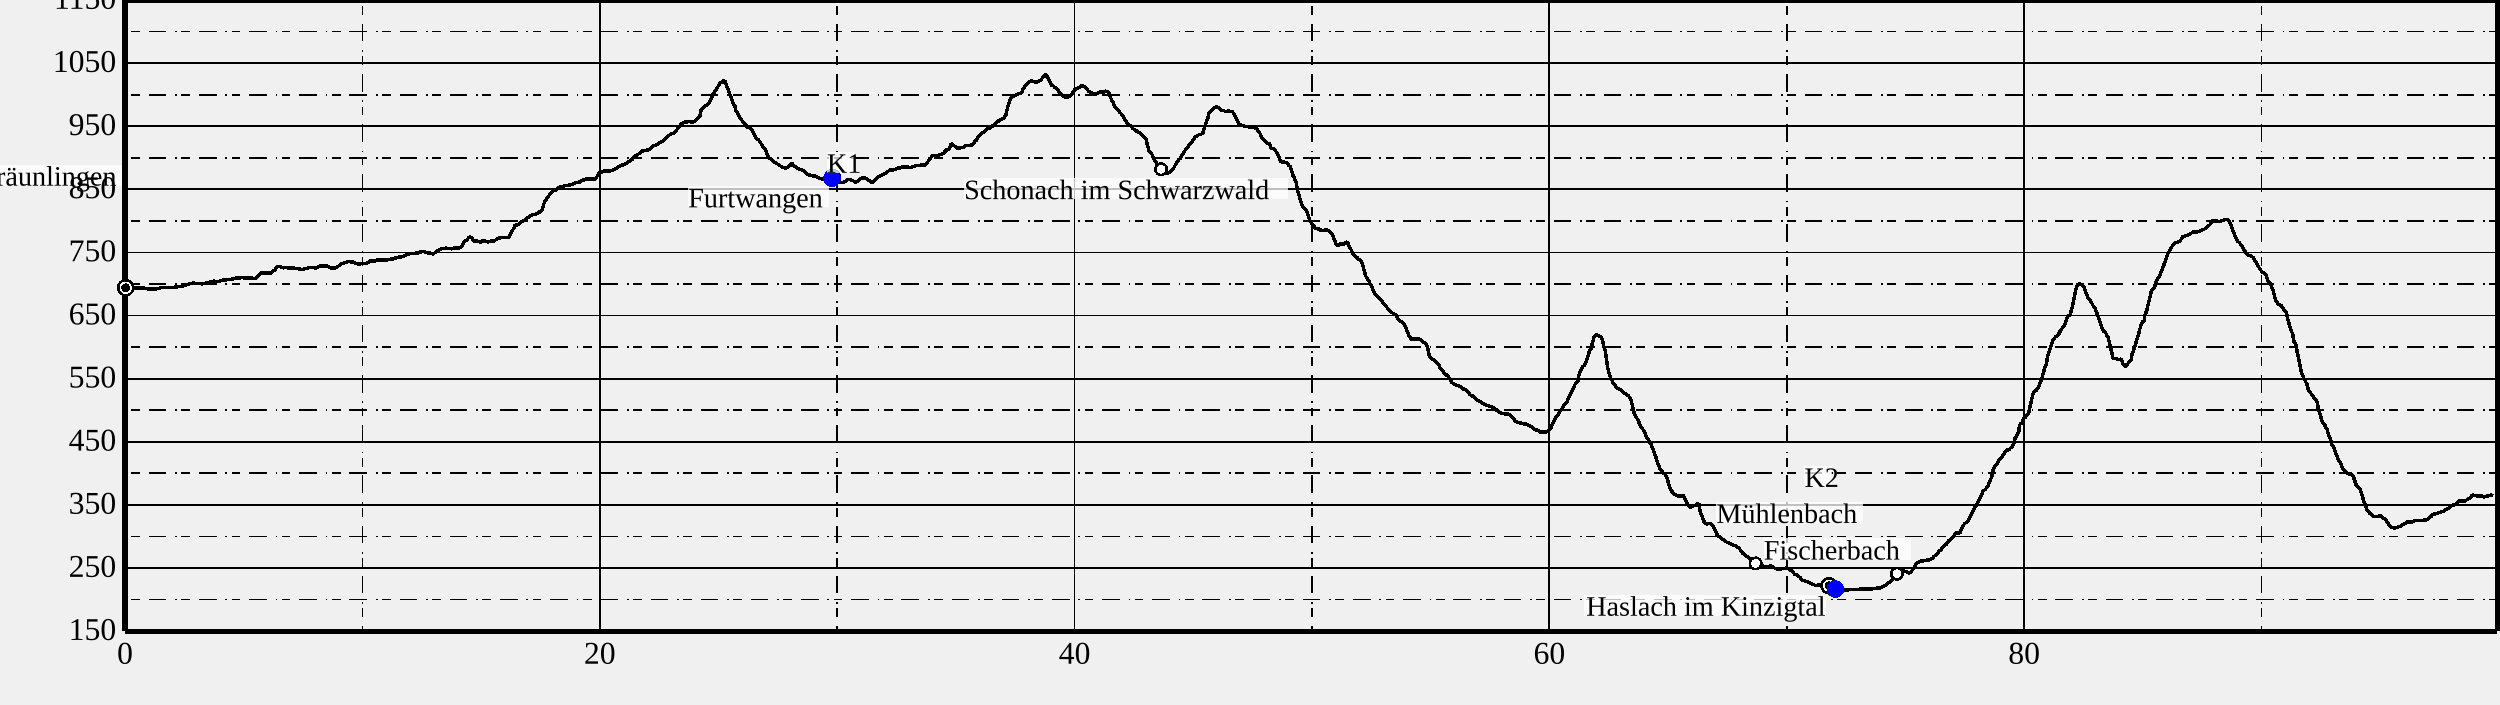
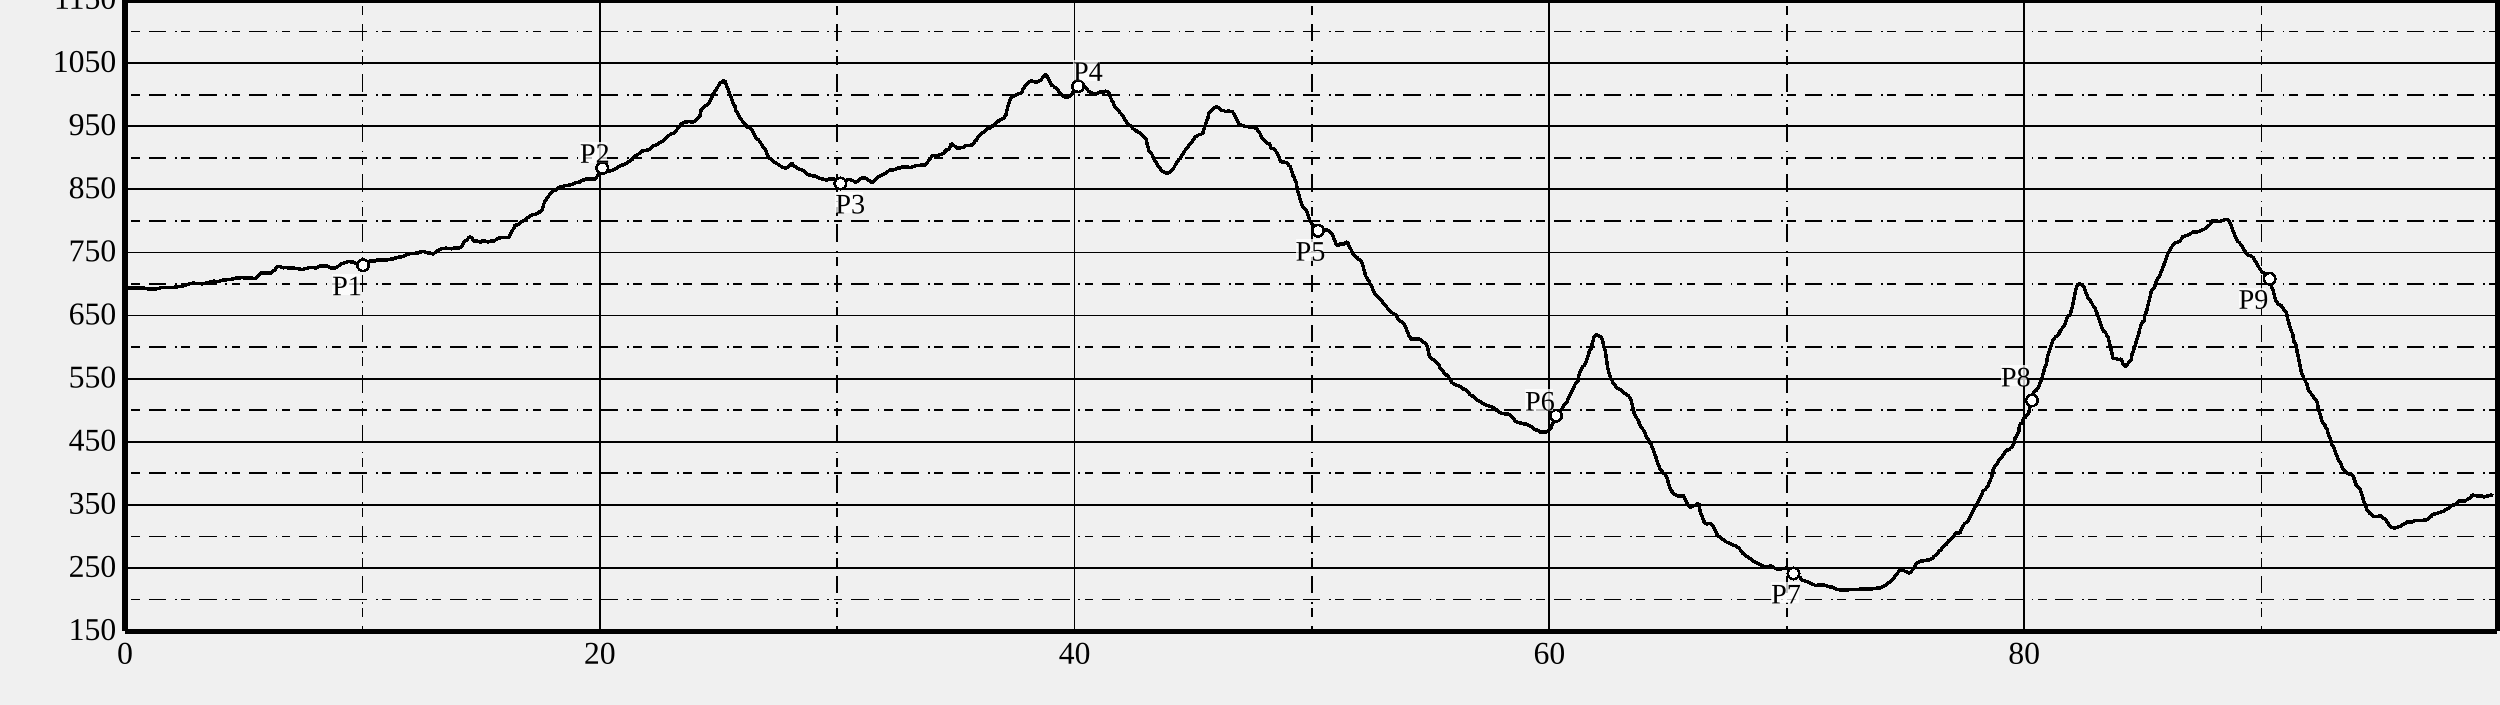
<svg xmlns="http://www.w3.org/2000/svg" height="400" width="1420">
  <g font-size="18" id="world" shape-rendering="crispEdges">
    <g id="BG" />
    <g id="SB" transform="translate(71 360)">
      <text text-anchor="middle" x="0" y="17">
0
</text>
      <text text-anchor="middle" x="269.681" y="17">
20
</text>
      <text text-anchor="middle" x="539.362" y="17">
40
</text>
      <text text-anchor="middle" x="809.043" y="17">
60
</text>
      <text text-anchor="middle" x="1078.724" y="17">
80
</text>
    </g>
    <g id="SD" transform="translate(71 0)">
      <path d="M0,0 L1347.5,0" stroke="black" stroke-width="3" />
      <path d="M0,0 L0,358.5" stroke="black" stroke-width="3" />
      <path d="M0,358.5 L1347.5,358.5" stroke="black" stroke-width="3" />
      <path d="M1347.5,0 L1347.5,358.5" stroke="black" stroke-width="3" />
      <path d="M0,358.5 L1347.5,358.5" stroke="black" stroke-width="1" />
      <path d="M0,0 L0,358.5" stroke="black" stroke-width="1" />
      <path d="M269.681,0 L269.681,358.5" stroke="black" stroke-width="1" />
      <path d="M539.362,0 L539.362,358.5" stroke="black" stroke-width="1" />
      <path d="M809.043,0 L809.043,358.5" stroke="black" stroke-width="1" />
      <path d="M1078.724,0 L1078.724,358.5" stroke="black" stroke-width="1" />
      <path d="M134.84,0 L134.84,358.5" stroke="black" stroke-dasharray="1.0,2.5,5.0,5.0,10.0,5.0" />
      <path d="M404.521,0 L404.521,358.5" stroke="black" stroke-dasharray="1.0,2.5,5.0,5.0,10.0,5.0" />
      <path d="M674.202,0 L674.202,358.5" stroke="black" stroke-dasharray="1.0,2.5,5.0,5.0,10.0,5.0" />
      <path d="M943.883,0 L943.883,358.5" stroke="black" stroke-dasharray="1.0,2.5,5.0,5.0,10.0,5.0" />
      <path d="M1213.564,0 L1213.564,358.5" stroke="black" stroke-dasharray="1.0,2.5,5.0,5.0,10.0,5.0" />
      <path d="M0,358.5 L1347.5,358.5" stroke="black" stroke-width="1" />
      <path d="M0,322.65 L1347.5,322.65" stroke="black" stroke-width="1" />
      <path d="M0,286.8 L1347.5,286.8" stroke="black" stroke-width="1" />
      <path d="M0,250.95 L1347.5,250.95" stroke="black" stroke-width="1" />
      <path d="M0,215.1 L1347.5,215.1" stroke="black" stroke-width="1" />
      <path d="M0,179.25 L1347.5,179.25" stroke="black" stroke-width="1" />
      <path d="M0,143.4 L1347.5,143.4" stroke="black" stroke-width="1" />
      <path d="M0,107.55 L1347.5,107.55" stroke="black" stroke-width="1" />
      <path d="M0,71.7 L1347.5,71.7" stroke="black" stroke-width="1" />
      <path d="M0,35.85 L1347.5,35.85" stroke="black" stroke-width="1" />
      <path d="M0,0 L1347.5,0" stroke="black" stroke-width="1" />
      <path d="M0,340.575 L1347.5,340.575" stroke="black" stroke-dasharray="1.0,2.5,5.0,5.0,10.0,5.0" />
      <path d="M0,304.725 L1347.5,304.725" stroke="black" stroke-dasharray="1.0,2.5,5.0,5.0,10.0,5.0" />
      <path d="M0,268.875 L1347.5,268.875" stroke="black" stroke-dasharray="1.0,2.5,5.0,5.0,10.0,5.0" />
      <path d="M0,233.025 L1347.5,233.025" stroke="black" stroke-dasharray="1.0,2.5,5.0,5.0,10.0,5.0" />
      <path d="M0,197.175 L1347.5,197.175" stroke="black" stroke-dasharray="1.0,2.5,5.0,5.0,10.0,5.0" />
      <path d="M0,161.325 L1347.5,161.325" stroke="black" stroke-dasharray="1.0,2.5,5.0,5.0,10.0,5.0" />
      <path d="M0,125.475 L1347.5,125.475" stroke="black" stroke-dasharray="1.0,2.5,5.0,5.0,10.0,5.0" />
      <path d="M0,89.625 L1347.5,89.625" stroke="black" stroke-dasharray="1.0,2.5,5.0,5.0,10.0,5.0" />
      <path d="M0,53.775 L1347.5,53.775" stroke="black" stroke-dasharray="1.0,2.5,5.0,5.0,10.0,5.0" />
      <path d="M0,17.925 L1347.5,17.925" stroke="black" stroke-dasharray="1.0,2.5,5.0,5.0,10.0,5.0" />
      <path d="M0.0,163.5 L0.2,163.5 L0.4,163.5 L0.8,163.5 L0.8,163.5 L1.5,163.5 L1.6,163.5 L1.7,163.5 L2.2,163.5 L2.7,163.5 L3.5,163.5 L4.0,163.5 L5.4,163.6 L5.6,163.6 L5.8,163.6 L6.0,163.6 L6.8,163.6 L7.3,163.6 L7.7,163.6 L8.0,163.6 L8.5,163.8 L9.1,163.8 L9.5,163.7 L9.9,163.7 L10.7,163.7 L11.1,163.7 L11.4,163.7 L11.8,163.8 L12.7,164.0 L13.1,164.1 L14.2,164.0 L15.3,164.2 L15.7,164.2 L16.2,164.2 L16.7,164.2 L17.3,164.1 L17.8,164.1 L18.3,163.9 L19.4,163.7 L20.6,163.4 L21.5,163.4 L22.0,163.3 L23.4,163.4 L23.8,163.4 L24.5,163.4 L24.9,163.3 L25.9,163.3 L26.6,163.3 L27.3,163.3 L33.5,162.3 L37.3,161.0 L39.0,160.7 L39.8,161.0 L41.5,161.0 L41.7,161.1 L41.9,161.1 L42.5,161.1 L44.0,161.2 L49.9,159.9 L50.1,159.7 L50.2,159.7 L51.3,159.8 L51.6,159.8 L53.1,160.0 L55.5,159.1 L56.2,159.0 L56.7,159.0 L57.1,159.0 L57.9,158.9 L58.3,158.7 L59.9,158.7 L60.8,158.5 L60.8,158.5 L61.1,158.4 L61.3,158.4 L61.6,158.3 L62.4,158.1 L62.6,158.0 L62.8,158.0 L63.0,158.0 L63.9,157.9 L64.2,157.9 L64.4,157.8 L64.6,157.8 L65.0,157.8 L65.3,157.8 L66.4,157.7 L67.5,157.8 L68.8,157.9 L69.1,157.8 L69.3,157.8 L69.7,157.9 L69.9,157.9 L70.3,157.9 L70.6,157.9 L72.1,158.0 L73.0,158.1 L73.2,158.1 L73.8,158.1 L74.4,157.8 L75.2,157.2 L76.2,156.0 L76.8,155.4 L77.1,155.1 L77.5,155.0 L78.1,154.9 L78.6,154.9 L78.8,155.0 L79.4,154.9 L80.0,155.0 L80.3,155.1 L80.6,155.2 L81.4,155.2 L81.6,155.2 L82.2,155.3 L82.3,155.2 L82.5,155.2 L82.7,155.3 L82.8,155.0 L83.0,155.0 L83.2,155.0 L83.7,154.5 L83.8,154.3 L84.3,153.9 L84.9,153.5 L85.5,152.8 L86.0,151.9 L86.4,151.7 L86.8,151.5 L87.3,151.3 L87.8,151.3 L89.9,152.1 L90.5,152.0 L91.1,152.0 L91.6,152.0 L93.1,152.2 L93.5,152.1 L94.2,152.1 L94.7,152.2 L95.2,152.2 L95.8,152.2 L100.7,153.1 L102.7,152.5 L104.5,152.1 L106.1,151.9 L107.1,152.0 L108.1,152.3 L109.0,151.9 L110.2,151.2 L111.2,151.1 L112.0,151.0 L112.6,151.0 L113.2,150.8 L113.8,150.8 L114.2,151.0 L114.8,151.2 L116.6,152.0 L117.7,152.5 L119.3,152.2 L121.4,151.0 L122.6,150.0 L124.2,149.5 L127.1,148.4 L128.2,148.7 L129.3,148.7 L130.4,149.4 L131.9,149.8 L133.1,150.1 L134.1,149.8 L135.3,149.7 L135.5,149.7 L136.7,149.7 L137.4,149.4 L139.6,148.1 L141.9,148.4 L143.1,147.5 L144.1,147.8 L144.8,147.8 L145.1,147.8 L145.7,147.6 L146.4,147.6 L147.2,147.5 L148.2,147.7 L148.8,147.7 L148.9,147.7 L149.5,147.4 L150.2,147.3 L151.8,147.1 L152.3,147.0 L152.9,146.7 L154.4,146.4 L154.8,146.2 L155.2,146.1 L155.7,145.9 L156.0,145.9 L156.4,145.9 L156.9,145.9 L161.1,144.3 L161.7,143.9 L162.1,143.9 L162.4,144.0 L162.8,144.0 L163.8,143.9 L164.4,143.9 L164.8,143.8 L165.2,143.7 L165.8,143.8 L166.1,143.8 L167.9,143.1 L169.6,142.9 L170.0,142.9 L170.5,143.3 L171.2,143.5 L173.0,143.7 L173.6,143.9 L175.0,144.3 L178.2,142.0 L179.1,141.6 L179.8,141.1 L180.7,141.1 L181.4,141.2 L182.1,141.0 L182.5,141.0 L185.7,141.3 L187.0,140.9 L187.7,140.9 L188.1,140.9 L188.7,140.9 L188.9,140.9 L189.0,140.9 L189.1,140.9 L189.4,141.0 L189.5,141.0 L190.0,140.7 L190.9,140.6 L191.9,138.9 L192.5,137.8 L192.9,136.9 L194.1,136.3 L194.5,136.1 L194.9,135.3 L195.3,134.8 L195.9,134.6 L196.9,134.8 L197.3,135.9 L197.9,136.7 L198.4,137.1 L199.6,136.7 L200.0,136.7 L200.3,137.0 L201.6,137.4 L201.9,137.4 L202.6,137.3 L203.2,136.7 L203.2,136.7 L203.6,136.8 L203.9,136.8 L206.2,137.4 L207.2,137.2 L207.6,137.0 L208.4,137.0 L208.8,137.0 L209.4,137.0 L210.1,136.5 L212.5,135.1 L215.2,134.9 L216.2,134.9 L216.6,134.9 L216.9,134.9 L217.2,134.9 L217.3,134.9 L217.9,134.9 L221.4,128.5 L221.6,127.6 L222.3,127.7 L223.1,127.7 L223.8,127.5 L224.5,126.6 L224.7,126.3 L226.1,125.4 L226.5,125.2 L226.8,125.2 L227.3,124.5 L228.5,123.7 L228.7,123.7 L229.8,122.8 L230.4,122.5 L230.7,122.5 L231.5,122.0 L231.7,122.0 L232.0,121.9 L232.8,121.7 L233.1,121.7 L233.7,121.5 L234.5,121.0 L235.1,120.9 L235.3,120.4 L237.0,119.4 L237.8,116.0 L238.6,114.3 L240.1,111.8 L240.4,111.7 L240.9,110.9 L242.2,109.1 L242.5,108.9 L242.7,108.9 L242.8,108.8 L243.1,108.5 L243.3,108.5 L243.7,108.2 L243.9,108.1 L244.1,108.1 L244.3,108.0 L244.6,108.0 L244.8,107.9 L244.9,107.8 L245.7,107.2 L246.0,106.9 L246.3,106.7 L246.6,106.5 L246.9,106.3 L247.3,106.2 L247.7,106.2 L248.0,106.1 L249.2,105.6 L250.1,105.4 L250.6,105.4 L252.9,105.1 L254.4,104.4 L255.1,104.4 L255.6,103.8 L256.2,103.8 L257.8,103.5 L258.8,103.2 L259.2,102.7 L259.9,102.3 L261.3,102.1 L261.8,101.8 L262.0,101.4 L263.1,101.6 L264.4,101.7 L265.0,101.5 L265.3,101.5 L265.9,101.6 L266.1,101.6 L266.7,101.6 L267.5,101.5 L269.2,98.0 L269.7,97.8 L271.1,97.6 L271.3,97.6 L271.4,97.6 L272.8,96.8 L273.3,96.9 L274.2,97.3 L274.3,97.3 L274.4,97.3 L274.8,97.2 L275.0,97.2 L275.6,97.1 L276.3,96.9 L277.2,96.6 L278.0,96.1 L278.6,95.7 L279.8,95.2 L280.3,94.6 L280.8,94.4 L281.6,94.2 L281.9,94.0 L282.6,93.7 L282.9,93.6 L283.3,93.4 L283.8,93.1 L284.5,93.0 L285.1,92.8 L285.5,92.5 L285.7,92.0 L286.5,91.8 L288.0,90.6 L288.4,90.2 L289.6,88.4 L289.9,88.4 L292.2,87.2 L293.3,85.9 L294.7,85.6 L295.1,85.4 L295.3,85.4 L295.7,85.4 L296.8,85.1 L297.1,85.1 L297.6,85.0 L299.0,84.1 L300.5,82.6 L301.4,82.4 L301.9,82.0 L302.8,81.8 L303.3,81.3 L303.6,81.0 L304.7,80.5 L305.6,80.0 L306.2,79.7 L306.9,78.6 L307.7,78.1 L309.1,76.7 L309.4,76.7 L309.7,76.4 L310.4,75.9 L311.1,75.9 L311.3,75.9 L311.8,75.9 L313.0,74.4 L314.6,71.8 L315.0,71.8 L315.7,71.2 L315.8,70.4 L316.0,70.4 L316.2,70.1 L316.7,69.9 L318.1,69.3 L318.4,69.4 L318.8,69.2 L318.9,69.2 L319.1,69.2 L319.2,69.2 L319.5,69.2 L319.7,69.1 L319.9,69.1 L320.7,68.9 L320.8,69.1 L321.0,69.1 L321.6,69.2 L321.9,69.2 L322.2,69.2 L322.4,69.2 L322.6,69.3 L322.7,69.3 L323.1,69.3 L323.7,68.7 L323.9,68.4 L324.1,68.4 L324.3,68.2 L326.5,66.2 L327.2,62.4 L328.2,61.7 L329.2,60.7 L329.7,60.1 L330.2,59.6 L330.6,59.6 L331.2,59.2 L331.9,58.2 L332.4,57.3 L334.0,53.5 L334.7,52.5 L335.5,51.2 L336.4,49.8 L338.2,46.8 L338.9,46.8 L339.5,46.1 L340.2,46.1 L340.8,46.1 L343.8,54.2 L345.5,58.8 L345.9,59.7 L346.3,59.7 L347.0,63.0 L348.0,64.3 L348.4,65.1 L349.0,66.8 L349.4,66.8 L349.8,67.6 L350.5,68.5 L352.8,70.9 L353.2,72.1 L354.8,72.7 L355.7,73.6 L355.9,73.6 L357.7,77.0 L359.0,79.3 L359.8,79.3 L361.3,81.6 L362.8,84.0 L363.5,84.5 L364.9,88.0 L365.3,88.6 L365.6,89.6 L366.8,90.4 L367.2,90.4 L367.3,90.4 L367.6,91.2 L368.2,91.9 L370.1,92.8 L373.4,95.0 L374.4,95.3 L374.6,95.3 L374.8,95.3 L375.1,95.3 L375.4,95.3 L375.9,95.3 L376.3,95.0 L378.9,92.8 L379.4,93.4 L380.1,94.2 L381.8,95.5 L382.0,95.6 L382.3,95.9 L382.7,96.0 L382.9,96.2 L383.0,96.2 L383.5,96.3 L383.7,96.3 L383.8,96.3 L384.0,96.3 L384.2,96.3 L384.3,96.3 L384.4,96.5 L384.6,96.6 L384.8,96.6 L385.0,96.6 L386.0,97.3 L387.0,98.5 L387.0,98.5 L388.1,99.3 L388.5,99.4 L388.6,99.4 L388.8,99.5 L389.1,99.5 L389.5,99.5 L389.6,99.5 L389.7,99.5 L389.9,99.7 L390.1,99.7 L390.3,99.7 L390.5,99.8 L390.8,99.9 L391.0,100.0 L391.1,100.0 L391.9,100.0 L392.7,100.3 L393.1,100.6 L393.5,100.8 L393.6,100.9 L394.3,101.3 L394.8,101.5 L395.2,101.5 L395.3,101.5 L395.4,101.6 L395.6,101.6 L395.8,101.7 L396.2,101.8 L396.4,101.8 L396.6,101.8 L396.7,101.8 L396.8,101.8 L397.4,101.9 L398.3,102.2 L398.5,102.2 L399.0,102.1 L399.7,101.8 L400.3,101.7 L400.9,101.7 L401.2,101.5 L401.4,101.5 L401.6,101.5 L401.9,101.5 L402.6,101.7 L403.3,102.0 L405.0,103.3 L405.3,103.4 L405.5,103.5 L405.9,103.5 L405.9,103.5 L406.4,103.7 L406.6,103.6 L407.0,103.6 L407.2,103.6 L407.2,103.6 L407.4,103.6 L407.7,103.5 L407.8,103.5 L407.9,103.5 L408.7,103.2 L409.2,102.8 L409.8,102.7 L410.3,102.3 L410.7,101.9 L411.0,101.9 L411.6,102.0 L411.6,102.0 L412.6,102.3 L413.4,102.6 L414.2,103.0 L414.4,103.6 L414.5,103.6 L414.6,103.6 L415.5,103.4 L415.9,103.1 L417.4,101.8 L418.0,101.5 L418.6,101.1 L419.4,100.8 L420.2,101.1 L420.5,101.1 L421.1,101.3 L421.1,101.3 L422.1,102.4 L422.9,102.6 L423.7,103.0 L423.9,103.6 L424.0,103.6 L424.1,103.6 L425.0,103.4 L425.4,103.1 L426.9,101.0 L427.5,100.9 L428.1,100.4 L428.7,99.9 L429.0,99.8 L429.2,99.7 L429.3,99.7 L429.9,99.4 L430.4,99.2 L430.6,99.0 L431.3,98.8 L431.5,98.6 L431.8,98.5 L433.2,97.4 L433.6,97.2 L434.6,96.5 L435.5,96.5 L435.8,96.6 L438.1,96.0 L438.2,96.0 L439.1,95.4 L439.9,95.4 L440.6,95.3 L441.6,94.7 L442.7,94.7 L443.8,94.8 L444.6,95.0 L444.7,95.0 L445.1,95.0 L445.5,95.1 L446.6,95.0 L449.0,94.2 L450.0,94.0 L450.6,94.0 L451.5,94.1 L452.1,93.8 L452.7,93.8 L453.5,93.8 L453.8,93.8 L453.9,93.8 L454.3,93.7 L454.6,93.7 L458.4,88.7 L459.2,88.2 L460.2,88.2 L460.9,88.2 L461.4,88.6 L465.7,86.6 L465.9,85.4 L468.2,84.8 L469.3,81.6 L473.1,84.3 L473.8,84.1 L473.9,84.1 L474.1,84.1 L475.0,83.8 L476.2,83.7 L477.3,82.9 L478.2,82.6 L479.3,82.6 L479.6,82.6 L480.2,82.5 L480.8,82.5 L481.2,82.1 L481.4,82.1 L481.8,81.7 L482.7,80.4 L483.5,79.7 L484.2,78.6 L484.7,77.3 L484.8,77.3 L485.5,76.9 L486.4,76.0 L487.0,75.5 L487.4,75.3 L488.7,74.0 L489.1,74.0 L489.3,73.5 L489.8,73.0 L490.2,72.9 L491.1,72.8 L491.4,72.6 L491.9,72.2 L492.2,71.7 L492.9,71.6 L493.1,71.4 L493.3,71.2 L493.9,70.6 L494.7,70.0 L495.8,68.9 L496.1,68.7 L496.5,68.7 L496.8,68.6 L497.3,68.1 L497.5,67.8 L497.6,67.8 L497.7,67.8 L498.2,67.5 L498.3,67.5 L498.5,67.5 L498.8,67.4 L499.5,66.5 L499.9,65.9 L500.2,65.8 L500.6,63.9 L501.6,60.0 L502.5,57.3 L503.3,55.5 L503.7,54.7 L504.4,54.5 L504.7,54.5 L505.0,54.5 L505.5,54.2 L505.7,54.2 L506.5,53.9 L506.9,53.5 L507.1,53.5 L507.3,53.3 L507.5,53.3 L508.5,52.9 L508.7,52.9 L509.0,52.9 L509.5,52.1 L509.8,51.2 L512.0,47.8 L513.5,46.3 L513.9,46.3 L514.8,45.9 L515.7,46.1 L517.7,46.8 L518.1,46.3 L518.4,46.3 L518.6,46.4 L518.9,46.4 L519.5,45.9 L520.4,45.3 L521.7,43.2 L522.9,42.5 L523.3,42.3 L525.1,46.2 L526.3,48.5 L526.8,48.7 L527.1,48.7 L527.4,48.8 L528.1,49.7 L528.6,49.7 L529.2,50.4 L529.8,51.1 L530.6,52.3 L531.4,53.2 L531.8,53.4 L532.5,54.0 L532.6,54.3 L532.8,54.4 L533.3,54.7 L533.5,54.9 L533.6,54.9 L534.1,55.1 L534.3,55.0 L534.5,55.2 L535.0,55.0 L535.5,55.1 L535.6,55.1 L535.8,54.9 L536.3,54.5 L536.5,54.5 L536.9,54.5 L537.5,53.9 L538.3,52.6 L538.8,51.9 L538.9,51.9 L539.7,50.5 L540.1,50.5 L540.7,50.2 L541.0,50.2 L541.4,50.0 L541.8,49.5 L542.3,49.5 L543.2,48.8 L543.4,48.8 L544.4,48.8 L545.6,49.9 L546.7,51.1 L547.6,52.1 L548.2,52.1 L548.6,52.8 L549.1,52.8 L549.7,53.3 L549.9,53.3 L550.9,53.6 L553.6,52.3 L556.0,52.3 L556.2,52.2 L556.5,51.8 L556.6,51.8 L557.0,51.8 L558.3,52.2 L558.9,52.8 L559.1,53.0 L559.4,54.5 L560.6,57.2 L561.3,58.1 L561.9,60.0 L562.1,60.3 L562.3,61.1 L562.7,61.3 L563.0,61.5 L563.1,61.5 L563.2,61.5 L563.6,61.9 L564.3,62.8 L564.5,62.8 L564.7,63.0 L564.9,63.3 L565.1,64.0 L565.5,64.2 L566.4,65.3 L567.0,65.8 L567.7,67.6 L569.1,69.6 L569.5,70.4 L569.7,70.8 L570.7,71.2 L571.1,71.4 L571.5,71.7 L571.8,72.2 L572.5,73.0 L572.9,73.3 L573.5,73.6 L573.9,74.1 L574.3,74.3 L574.6,74.5 L575.0,74.5 L575.3,74.9 L576.1,75.3 L576.3,75.5 L576.5,75.5 L580.1,79.4 L580.6,81.9 L581.6,85.5 L583.1,87.4 L583.7,88.4 L583.9,89.7 L584.1,89.7 L584.2,89.7 L585.2,91.7 L585.6,92.1 L586.4,93.5 L586.5,93.5 L587.0,94.7 L587.5,94.7 L587.6,95.2 L588.2,96.0 L588.5,96.4 L588.6,96.6 L590.2,97.9 L590.8,98.1 L591.3,98.4 L591.6,98.6 L591.8,98.6 L592.0,98.2 L592.6,98.2 L592.9,98.0 L593.1,97.9 L593.8,97.5 L593.9,97.2 L594.5,96.8 L594.6,96.5 L595.3,95.9 L595.9,95.0 L596.5,93.8 L597.3,92.4 L597.8,91.7 L598.5,91.0 L598.7,90.3 L599.0,90.3 L599.5,89.9 L599.8,89.3 L600.5,88.0 L600.8,87.5 L601.3,86.8 L602.3,85.1 L602.6,84.6 L602.9,84.6 L603.9,83.2 L604.4,82.3 L604.8,81.9 L606.4,80.1 L606.9,79.3 L607.3,78.6 L607.8,77.8 L608.4,77.7 L608.6,77.5 L609.1,77.1 L609.4,77.0 L609.8,76.6 L610.0,76.6 L610.2,76.4 L610.5,76.4 L610.7,76.4 L611.3,76.2 L611.7,76.0 L611.9,75.9 L612.2,75.7 L612.4,74.9 L612.6,73.9 L615.1,66.9 L615.3,65.7 L615.6,63.7 L616.0,63.7 L617.0,62.8 L617.2,62.8 L618.3,61.5 L619.2,60.9 L619.5,60.9 L620.3,60.6 L621.4,61.4 L621.5,61.4 L622.5,62.2 L623.1,62.8 L624.0,62.8 L624.8,63.2 L625.7,63.3 L626.2,63.2 L626.9,63.0 L628.6,63.4 L629.0,63.5 L630.0,64.6 L630.8,66.6 L632.5,69.8 L632.8,70.3 L633.1,70.4 L633.3,70.4 L633.6,71.0 L633.6,71.0 L633.9,71.1 L634.1,71.1 L634.5,71.2 L634.8,71.2 L635.1,71.2 L635.4,71.4 L635.7,71.6 L636.0,71.7 L636.4,71.8 L636.9,71.9 L637.2,71.8 L637.4,71.9 L637.5,71.9 L637.9,72.0 L638.3,72.1 L638.8,72.2 L639.1,72.1 L640.0,72.1 L640.3,72.2 L640.9,72.4 L641.3,72.6 L641.8,72.7 L642.1,72.8 L642.7,73.2 L643.3,73.8 L643.7,74.4 L644.9,76.1 L645.5,77.6 L646.0,78.8 L647.4,79.9 L648.1,80.9 L648.5,81.2 L649.9,81.5 L650.2,81.6 L650.3,82.1 L650.6,83.0 L650.8,83.4 L650.9,83.9 L651.1,84.2 L651.3,84.3 L652.1,84.3 L652.9,84.7 L653.1,85.0 L653.2,85.0 L653.4,85.3 L653.5,85.6 L653.7,85.9 L655.1,88.5 L655.7,89.9 L656.5,91.9 L657.4,91.9 L657.7,91.7 L657.9,92.2 L658.1,92.0 L658.3,92.0 L658.5,92.3 L658.7,92.3 L659.0,92.3 L659.6,92.5 L659.9,92.5 L660.3,93.0 L660.7,93.5 L661.2,94.3 L661.7,94.0 L662.8,97.3 L663.1,98.1 L663.5,100.1 L663.8,100.1 L664.5,102.1 L664.8,102.1 L665.2,103.6 L665.9,107.8 L667.9,114.5 L668.4,116.4 L668.5,116.4 L669.2,117.8 L670.3,118.6 L671.0,119.2 L672.5,124.1 L674.1,127.2 L675.1,127.9 L675.9,129.5 L677.6,130.1 L678.0,130.1 L678.4,130.2 L678.9,130.7 L680.7,130.9 L682.1,130.6 L683.1,130.6 L683.7,131.3 L684.0,131.3 L685.8,133.4 L686.8,135.9 L688.0,139.0 L688.3,139.2 L688.7,139.7 L689.5,139.3 L689.8,138.8 L689.9,138.8 L690.4,138.5 L690.9,138.5 L691.8,138.8 L692.1,138.9 L692.4,138.7 L692.6,138.1 L693.6,137.7 L693.7,137.6 L693.9,137.6 L694.3,137.6 L694.7,138.3 L694.9,139.0 L695.3,139.8 L695.8,141.1 L696.4,141.7 L697.2,143.4 L697.5,144.1 L697.7,144.4 L698.1,145.2 L698.5,145.2 L699.0,145.8 L699.4,146.2 L699.9,146.2 L700.1,146.5 L700.5,147.3 L701.2,147.7 L701.5,147.7 L701.8,147.7 L702.8,149.7 L704.8,157.1 L705.0,157.1 L706.1,159.0 L706.4,159.0 L706.8,160.0 L707.0,160.7 L707.3,161.3 L708.3,162.9 L709.2,165.6 L709.7,166.3 L710.0,167.2 L710.7,167.9 L711.1,168.2 L711.4,168.3 L711.6,168.3 L712.6,169.5 L712.9,169.7 L713.5,170.4 L714.0,171.1 L714.4,171.9 L714.7,172.5 L715.0,172.5 L715.7,173.2 L716.4,174.1 L717.4,175.5 L718.9,176.9 L719.9,177.8 L720.4,178.0 L720.7,178.4 L721.7,178.6 L722.1,179.1 L722.8,180.5 L723.2,181.3 L724.4,182.3 L725.0,182.7 L725.4,182.9 L725.9,183.3 L726.8,184.5 L727.3,185.5 L728.0,187.3 L729.4,191.0 L730.0,191.5 L730.4,192.4 L730.5,192.4 L730.8,192.8 L731.1,192.5 L731.4,192.3 L731.5,192.3 L731.7,192.2 L732.6,192.6 L733.3,193.0 L733.7,192.9 L734.0,192.8 L734.3,192.4 L735.1,192.5 L735.3,192.8 L735.5,192.8 L736.7,193.7 L736.9,194.0 L737.1,194.2 L737.3,194.5 L737.5,194.5 L737.9,194.5 L738.6,194.7 L739.0,195.3 L739.4,196.0 L740.0,197.8 L740.9,202.3 L741.3,203.1 L741.5,203.1 L741.8,203.5 L742.0,203.5 L742.2,203.9 L742.7,203.9 L742.8,204.2 L742.9,204.2 L742.9,204.2 L743.0,204.3 L743.0,204.3 L743.1,204.3 L743.1,204.3 L743.2,204.3 L743.5,204.4 L743.7,204.8 L744.0,204.8 L745.7,206.7 L746.1,207.3 L746.3,207.3 L746.8,208.9 L748.4,210.3 L749.1,211.9 L749.4,211.9 L749.7,212.5 L750.4,213.0 L750.9,213.0 L751.8,214.2 L752.7,215.6 L753.9,217.6 L754.3,217.6 L754.7,217.9 L755.1,218.1 L755.8,218.5 L755.9,218.5 L756.3,218.7 L756.6,218.8 L757.0,218.9 L757.5,219.2 L757.5,219.2 L758.3,219.6 L758.9,220.0 L759.2,220.2 L760.3,221.1 L760.8,221.1 L761.3,221.0 L763.5,223.3 L764.1,224.4 L764.3,224.4 L764.6,224.7 L764.9,224.9 L765.4,224.9 L765.7,224.9 L766.1,224.9 L766.3,225.6 L766.5,225.6 L766.7,225.6 L767.1,226.5 L767.5,226.8 L769.0,227.8 L769.8,228.1 L770.2,228.3 L770.6,228.6 L771.4,229.2 L772.0,229.4 L773.1,230.1 L773.4,230.3 L773.7,230.3 L774.0,230.3 L774.5,230.6 L774.9,230.8 L775.3,230.7 L776.7,231.3 L777.2,231.5 L777.6,231.5 L778.2,232.2 L778.7,232.5 L779.3,233.2 L779.7,233.5 L780.3,234.1 L780.7,234.2 L781.2,234.4 L781.4,234.7 L781.7,234.7 L781.8,234.7 L781.9,234.7 L782.2,234.8 L782.5,234.9 L783.1,234.9 L783.8,235.1 L783.9,235.1 L784.0,235.1 L784.0,235.1 L784.1,235.1 L784.2,235.1 L784.4,235.1 L784.7,235.2 L785.0,235.2 L785.7,235.3 L786.0,235.3 L786.3,235.4 L786.5,235.4 L787.2,236.2 L788.9,237.7 L789.5,238.9 L790.0,239.5 L791.0,239.8 L791.7,240.1 L791.8,240.1 L792.3,240.2 L793.2,240.4 L793.5,240.6 L793.7,240.6 L794.1,240.7 L795.5,240.8 L795.9,241.0 L796.6,241.3 L796.8,241.6 L797.3,241.6 L797.9,241.8 L798.4,242.0 L799.2,242.7 L799.5,243.0 L800.2,243.7 L800.6,244.0 L801.1,244.2 L801.6,244.1 L801.9,244.2 L802.0,244.3 L802.5,244.4 L803.0,244.7 L803.3,245.0 L804.0,245.4 L804.5,245.5 L804.8,245.5 L805.3,245.5 L805.5,245.5 L805.8,245.5 L806.1,245.5 L806.3,245.5 L806.4,245.5 L806.7,245.5 L807.1,245.4 L807.3,245.1 L807.5,245.1 L807.9,245.1 L808.4,244.7 L808.6,244.6 L809.8,243.3 L809.9,243.0 L810.7,241.0 L811.8,238.7 L812.8,236.9 L814.3,235.1 L814.7,234.0 L816.6,231.6 L817.5,229.8 L817.8,229.8 L818.9,228.8 L819.4,227.0 L820.8,224.3 L821.7,222.4 L822.4,221.1 L823.7,218.2 L825.3,216.4 L825.8,212.9 L828.0,208.0 L828.2,208.0 L828.5,208.0 L829.1,207.1 L830.1,204.9 L830.5,203.8 L832.0,198.6 L832.5,198.6 L833.2,195.9 L834.4,191.5 L835.8,189.9 L836.2,190.3 L836.6,190.8 L836.7,190.8 L837.0,190.8 L837.4,191.1 L837.6,191.1 L838.1,191.1 L838.6,191.9 L838.9,192.7 L839.2,193.1 L839.8,196.0 L840.9,199.6 L841.5,204.3 L842.3,209.5 L843.3,213.1 L843.8,214.8 L844.0,215.2 L844.2,215.2 L844.3,216.1 L844.6,216.1 L844.9,216.5 L845.2,217.5 L845.4,217.8 L845.6,217.8 L845.7,217.8 L846.2,218.5 L846.5,219.3 L847.5,220.4 L847.7,220.5 L848.1,220.6 L848.8,221.2 L848.9,221.2 L849.1,221.4 L849.6,221.4 L849.9,221.9 L851.1,223.0 L851.7,223.4 L852.4,223.8 L852.5,223.8 L852.7,224.1 L852.8,224.1 L852.9,224.4 L853.1,224.4 L853.6,224.4 L853.7,224.4 L853.8,224.7 L854.0,224.7 L855.5,227.5 L857.0,233.9 L857.1,234.6 L857.3,234.6 L858.1,236.7 L858.7,237.5 L859.1,238.2 L859.4,238.2 L859.7,238.9 L860.2,241.2 L860.6,241.2 L860.7,241.7 L861.5,243.0 L862.8,244.7 L863.4,246.3 L864.4,248.6 L865.0,249.1 L865.9,251.0 L866.1,251.6 L866.9,252.0 L867.2,254.0 L867.9,254.7 L868.1,255.8 L868.8,257.8 L869.4,258.8 L869.9,261.3 L870.7,263.3 L871.3,264.6 L871.7,265.9 L872.1,267.1 L872.6,267.1 L873.4,268.1 L873.5,268.8 L873.6,268.8 L874.8,269.1 L875.7,271.2 L876.1,272.5 L877.8,277.9 L878.0,277.9 L878.6,278.7 L878.9,279.9 L879.3,279.9 L879.7,280.5 L880.0,280.5 L880.4,280.9 L881.5,281.3 L882.0,281.7 L882.8,281.8 L883.1,281.8 L883.8,281.8 L884.0,281.8 L884.6,281.6 L884.9,281.1 L885.1,281.8 L885.4,281.8 L887.6,286.8 L889.2,288.3 L889.7,287.8 L890.2,287.8 L890.3,287.8 L890.6,287.4 L892.3,287.0 L893.2,286.1 L893.9,286.1 L894.2,287.9 L894.9,291.4 L896.7,295.5 L897.0,296.8 L897.3,296.8 L897.6,296.8 L898.1,297.7 L898.3,297.7 L899.2,297.4 L899.4,297.4 L900.1,297.3 L900.4,297.2 L901.3,297.8 L901.5,298.4 L902.3,299.1 L903.1,301.2 L904.1,302.9 L904.3,303.8 L905.2,304.7 L905.7,304.7 L905.9,305.2 L906.7,305.4 L907.3,306.3 L908.5,306.9 L909.2,307.6 L909.6,307.8 L910.3,308.2 L910.6,308.2 L911.3,308.6 L911.6,308.6 L913.4,309.5 L914.0,309.8 L914.4,309.8 L914.7,309.8 L914.9,310.1 L915.4,310.5 L916.3,311.0 L917.4,312.2 L917.9,313.0 L918.7,314.1 L919.9,315.1 L920.2,315.3 L920.8,316.0 L921.1,316.0 L921.4,316.0 L921.8,316.6 L921.9,316.6 L922.1,316.7 L922.5,316.8 L923.1,317.4 L923.4,317.4 L924.1,318.2 L924.2,318.2 L924.7,318.7 L925.0,318.9 L925.7,319.2 L926.2,319.4 L926.6,319.4 L927.1,319.8 L927.5,320.0 L927.7,320.2 L927.9,320.3 L928.3,320.4 L928.7,320.7 L928.8,320.7 L929.4,321.1 L929.8,321.2 L930.2,321.4 L930.5,321.6 L930.9,321.7 L931.1,321.8 L931.3,321.7 L931.5,321.9 L931.8,321.7 L932.0,321.7 L932.3,321.8 L932.6,321.8 L933.0,321.7 L934.0,321.7 L934.5,321.5 L935.2,321.6 L937.2,322.8 L937.6,323.0 L938.8,323.3 L938.9,323.2 L939.2,323.2 L940.0,323.2 L940.2,323.2 L940.5,323.1 L940.7,323.1 L941.5,323.0 L941.9,323.0 L943.0,322.7 L943.8,322.4 L944.4,322.9 L945.2,323.3 L947.0,324.5 L947.7,325.4 L948.3,326.1 L948.9,326.4 L950.0,326.7 L951.4,328.0 L953.0,329.7 L954.9,330.2 L955.1,330.2 L959.7,332.3 L959.7,332.7 L959.8,332.7 L960.1,332.6 L960.7,332.6 L962.5,332.1 L962.8,332.2 L963.8,332.1 L963.9,332.1 L964.1,332.1 L964.2,332.1 L964.3,332.3 L965.3,332.4 L966.9,333.0 L967.4,333.2 L967.9,333.3 L968.2,333.3 L968.4,333.4 L968.6,333.4 L968.8,333.5 L969.4,333.6 L969.8,333.5 L970.5,333.7 L970.9,333.9 L971.3,334.3 L971.5,334.5 L972.8,334.8 L973.7,335.0 L973.9,335.1 L974.6,335.1 L975.1,335.1 L975.3,335.1 L975.5,335.2 L975.8,335.2 L976.0,335.2 L976.4,335.1 L976.5,335.1 L976.7,335.1 L976.9,335.1 L977.3,335.1 L978.2,335.0 L978.6,335.0 L978.8,335.0 L979.0,335.0 L979.8,334.9 L980.3,334.9 L981.4,334.8 L982.1,334.8 L983.8,334.8 L986.5,334.6 L988.8,334.6 L990.1,334.6 L991.6,334.5 L991.8,334.5 L995.1,334.1 L995.4,333.9 L995.5,333.9 L996.7,333.9 L996.9,333.9 L997.9,333.5 L1000.1,332.5 L1000.5,332.5 L1001.0,331.5 L1002.1,330.8 L1002.3,330.8 L1003.4,329.4 L1003.7,329.4 L1004.1,328.7 L1004.1,328.7 L1004.8,328.3 L1005.0,327.6 L1005.4,327.1 L1006.0,326.7 L1006.5,326.1 L1007.5,324.4 L1008.0,323.8 L1008.4,323.7 L1009.2,323.8 L1009.6,324.0 L1009.6,324.0 L1010.1,324.1 L1010.6,324.2 L1011.0,324.5 L1011.4,324.7 L1011.5,324.7 L1011.7,324.7 L1012.2,324.8 L1012.7,325.2 L1013.2,325.4 L1013.6,325.6 L1013.8,325.3 L1013.9,325.3 L1016.4,322.5 L1017.2,320.3 L1017.9,319.8 L1018.5,319.6 L1019.2,319.0 L1019.8,318.9 L1020.0,318.7 L1020.4,318.7 L1021.2,318.6 L1021.5,318.5 L1021.8,318.5 L1021.9,318.4 L1022.0,318.4 L1022.2,318.4 L1022.8,318.3 L1023.5,318.2 L1024.4,318.2 L1025.2,317.8 L1026.0,317.5 L1026.7,317.2 L1027.3,316.2 L1028.7,315.1 L1029.5,314.3 L1029.9,313.8 L1030.4,312.8 L1031.0,312.8 L1032.3,311.1 L1033.0,310.5 L1033.7,309.5 L1034.5,309.2 L1035.0,308.5 L1035.6,307.8 L1035.8,306.9 L1036.1,306.9 L1036.8,306.7 L1037.3,306.0 L1037.9,305.4 L1038.5,305.0 L1039.8,302.9 L1040.0,302.9 L1040.3,302.7 L1040.6,302.8 L1042.1,302.6 L1042.3,302.6 L1043.8,299.0 L1045.0,297.3 L1046.1,296.7 L1046.6,296.1 L1046.8,296.1 L1047.9,293.8 L1050.3,289.2 L1050.7,287.8 L1051.1,287.8 L1054.7,280.9 L1055.2,278.9 L1056.6,278.1 L1057.9,276.3 L1058.3,275.9 L1058.8,274.2 L1060.3,270.9 L1061.0,267.2 L1061.7,265.3 L1062.2,264.9 L1063.1,263.8 L1063.9,262.2 L1064.7,261.1 L1065.5,260.5 L1066.1,259.8 L1066.3,259.0 L1066.6,258.4 L1069.0,255.6 L1069.5,255.6 L1069.9,255.6 L1070.8,254.6 L1071.8,253.9 L1072.0,253.9 L1073.0,251.5 L1073.2,250.4 L1073.3,250.4 L1073.5,248.8 L1074.3,248.0 L1075.1,245.7 L1075.4,245.7 L1075.7,245.0 L1076.0,242.3 L1076.3,241.1 L1077.7,239.9 L1078.4,237.4 L1078.7,237.4 L1079.3,237.1 L1080.5,235.2 L1080.8,235.2 L1081.1,235.2 L1083.1,226.3 L1084.0,222.8 L1084.6,222.3 L1085.4,221.9 L1085.5,221.9 L1085.6,221.7 L1085.7,221.7 L1085.9,221.3 L1085.9,221.3 L1086.3,220.9 L1086.4,220.9 L1086.6,220.4 L1086.9,220.2 L1087.0,219.6 L1087.1,219.6 L1087.4,218.7 L1087.6,218.0 L1087.9,216.9 L1088.2,216.5 L1088.9,214.7 L1089.2,213.2 L1089.6,211.6 L1090.0,210.4 L1090.2,209.7 L1090.3,208.8 L1090.4,208.8 L1091.3,206.9 L1091.7,204.4 L1092.1,202.2 L1094.2,196.0 L1094.6,194.6 L1095.0,192.7 L1095.4,192.7 L1096.3,191.6 L1096.8,190.8 L1097.6,191.2 L1098.1,189.7 L1098.9,189.2 L1099.2,187.7 L1099.5,187.7 L1100.6,186.0 L1100.8,185.7 L1101.6,185.0 L1102.5,182.3 L1102.8,181.4 L1103.6,179.4 L1104.7,179.0 L1104.9,179.0 L1105.5,176.0 L1106.1,174.3 L1108.0,164.4 L1109.3,161.3 L1109.7,161.3 L1110.2,161.6 L1110.4,161.6 L1111.0,161.3 L1111.3,161.7 L1111.8,162.2 L1112.8,163.2 L1113.8,166.1 L1114.4,167.7 L1114.8,168.8 L1115.6,169.9 L1116.3,170.8 L1116.6,171.3 L1116.8,171.3 L1117.4,172.7 L1117.7,173.3 L1118.7,174.8 L1119.0,174.8 L1119.8,177.6 L1120.0,177.6 L1120.5,179.5 L1121.0,180.3 L1122.2,184.2 L1122.3,184.2 L1122.9,186.0 L1123.2,186.7 L1123.9,188.1 L1124.2,188.5 L1124.3,188.5 L1124.5,188.5 L1124.6,188.5 L1125.2,189.4 L1125.9,190.9 L1126.2,190.9 L1126.6,192.4 L1128.6,200.7 L1129.0,203.1 L1129.4,203.9 L1129.7,203.8 L1130.1,203.7 L1130.4,203.7 L1130.7,203.7 L1130.9,203.7 L1131.4,203.9 L1131.5,203.9 L1131.7,204.0 L1132.3,204.3 L1132.5,204.3 L1133.8,204.0 L1134.8,206.6 L1136.5,208.2 L1137.0,207.4 L1137.1,207.4 L1137.3,207.4 L1137.5,206.7 L1139.2,204.8 L1139.5,204.3 L1140.1,200.8 L1141.0,198.5 L1141.8,196.0 L1142.3,194.4 L1142.9,192.3 L1144.1,188.3 L1144.3,186.8 L1144.5,186.8 L1145.3,184.0 L1145.9,182.7 L1146.4,182.7 L1146.7,182.7 L1146.8,182.1 L1146.9,182.1 L1147.2,179.6 L1147.8,177.9 L1148.0,177.2 L1148.3,176.6 L1149.8,170.2 L1150.2,168.7 L1150.4,168.1 L1150.6,167.1 L1151.1,164.7 L1151.4,164.7 L1151.5,164.4 L1151.7,164.4 L1152.4,163.7 L1152.7,162.8 L1153.1,162.4 L1153.3,160.7 L1154.1,159.3 L1154.4,158.3 L1155.1,157.8 L1155.4,157.4 L1155.8,156.7 L1156.0,155.8 L1156.1,155.3 L1156.7,154.3 L1156.9,153.7 L1157.4,152.3 L1158.6,149.0 L1159.2,147.1 L1159.9,145.4 L1160.3,143.7 L1160.7,143.2 L1161.2,142.6 L1161.7,141.5 L1162.8,139.9 L1163.1,139.2 L1163.5,138.7 L1164.2,138.4 L1164.6,137.9 L1165.0,137.8 L1165.8,137.6 L1166.2,137.6 L1167.3,136.9 L1168.9,134.2 L1169.3,134.2 L1169.5,134.2 L1170.7,133.7 L1171.4,133.7 L1174.5,131.9 L1176.1,131.7 L1176.6,131.7 L1178.1,131.5 L1179.4,131.0 L1179.6,130.8 L1179.8,130.7 L1180.2,130.5 L1180.8,130.3 L1181.4,129.9 L1181.6,129.6 L1182.1,129.5 L1182.1,129.5 L1182.3,129.2 L1182.4,129.0 L1182.7,128.6 L1183.0,128.5 L1184.0,127.8 L1184.3,127.6 L1184.4,127.3 L1185.2,126.0 L1185.8,125.3 L1186.2,125.4 L1187.3,125.6 L1187.8,125.6 L1188.4,125.6 L1188.8,125.7 L1189.1,125.9 L1189.5,125.9 L1189.7,125.9 L1192.6,124.7 L1194.0,124.7 L1195.1,125.3 L1196.0,127.2 L1196.5,128.3 L1197.2,130.9 L1198.2,133.2 L1198.8,134.5 L1199.3,135.9 L1199.8,136.2 L1200.3,137.5 L1200.7,137.5 L1201.4,138.4 L1201.8,138.8 L1202.5,139.8 L1202.9,140.6 L1203.6,141.8 L1205.0,143.9 L1205.5,144.5 L1206.0,144.9 L1206.7,145.1 L1207.0,145.1 L1207.4,145.1 L1208.8,146.3 L1211.4,150.7 L1212.7,152.9 L1213.7,154.2 L1214.0,154.4 L1214.4,155.0 L1214.7,155.0 L1215.7,155.8 L1216.2,156.1 L1216.6,157.7 L1216.9,158.7 L1217.5,160.6 L1218.1,160.6 L1218.4,160.8 L1219.0,162.1 L1219.2,163.0 L1219.5,163.6 L1219.7,164.5 L1220.0,164.5 L1221.3,169.8 L1221.7,170.8 L1223.4,173.1 L1223.7,173.0 L1223.9,173.0 L1224.1,173.2 L1224.8,173.5 L1225.4,175.0 L1225.7,175.0 L1226.0,175.5 L1226.3,175.9 L1226.9,176.9 L1227.6,177.5 L1227.9,178.3 L1228.4,181.0 L1228.7,181.8 L1229.1,183.7 L1229.3,184.6 L1230.4,187.5 L1230.7,188.8 L1231.1,188.8 L1231.5,191.4 L1231.9,193.5 L1232.2,194.8 L1232.8,194.8 L1233.3,196.8 L1233.8,200.0 L1234.5,202.8 L1235.8,209.9 L1236.5,212.5 L1236.8,213.5 L1237.2,213.5 L1237.6,215.0 L1237.9,215.6 L1238.1,216.1 L1238.4,216.1 L1238.7,217.4 L1239.2,217.4 L1240.0,221.0 L1240.4,221.8 L1240.7,222.1 L1241.1,222.6 L1242.0,224.1 L1242.2,224.1 L1242.3,224.1 L1242.5,224.1 L1242.6,224.7 L1242.8,225.1 L1243.1,225.7 L1243.9,226.5 L1244.7,227.1 L1245.2,228.7 L1245.7,231.7 L1246.9,235.7 L1248.0,239.5 L1248.5,240.4 L1249.6,241.0 L1249.8,242.6 L1249.9,242.6 L1250.7,243.3 L1251.6,247.1 L1252.4,248.6 L1252.8,250.0 L1253.6,253.0 L1253.9,253.0 L1254.2,253.7 L1254.9,254.6 L1255.8,257.9 L1256.0,257.9 L1256.7,259.9 L1257.7,262.2 L1258.3,262.2 L1259.0,264.8 L1260.2,266.9 L1261.0,268.1 L1261.6,268.1 L1261.9,268.8 L1262.6,268.8 L1263.4,269.3 L1264.5,269.1 L1265.6,270.3 L1267.4,275.8 L1267.7,275.8 L1268.4,276.9 L1268.8,276.9 L1268.9,277.5 L1269.4,277.5 L1271.6,284.5 L1273.3,288.9 L1273.4,289.5 L1273.9,290.3 L1274.1,290.3 L1275.1,291.7 L1275.9,291.8 L1276.0,291.8 L1276.1,292.3 L1276.2,292.8 L1276.2,292.8 L1277.0,293.2 L1277.2,293.2 L1277.5,293.2 L1277.8,293.3 L1278.1,293.5 L1278.8,293.4 L1280.3,293.1 L1280.6,293.1 L1281.0,293.0 L1281.3,293.1 L1281.9,293.8 L1282.2,294.1 L1282.6,294.1 L1282.8,294.4 L1283.3,294.6 L1283.7,295.0 L1284.3,295.5 L1284.5,295.5 L1284.8,296.3 L1285.4,297.0 L1285.7,297.9 L1286.0,298.5 L1287.0,299.1 L1287.3,299.4 L1288.1,299.6 L1288.3,299.6 L1288.5,299.7 L1288.8,299.8 L1289.0,299.9 L1289.7,299.8 L1290.3,299.7 L1291.0,299.6 L1291.3,299.3 L1291.6,299.1 L1292.0,299.0 L1292.3,299.0 L1292.9,298.5 L1293.2,298.0 L1293.8,297.9 L1294.1,297.7 L1295.6,297.1 L1295.8,296.8 L1296.6,296.3 L1296.8,296.3 L1297.1,296.2 L1297.6,296.2 L1298.7,296.9 L1300.1,296.0 L1301.0,295.7 L1301.5,295.7 L1302.1,295.7 L1302.8,295.7 L1303.1,295.6 L1303.5,295.6 L1304.5,295.6 L1305.6,295.5 L1306.1,295.5 L1306.7,295.5 L1307.1,295.5 L1307.6,295.1 L1310.2,293.1 L1310.5,292.4 L1310.9,292.1 L1311.2,292.1 L1311.6,291.8 L1311.9,291.8 L1312.4,291.9 L1313.0,291.7 L1313.5,291.5 L1314.0,291.2 L1314.9,291.0 L1315.2,290.8 L1315.4,290.8 L1316.0,290.6 L1316.3,290.7 L1317.5,290.1 L1317.8,289.7 L1317.9,289.5 L1318.6,289.3 L1319.7,288.7 L1320.0,288.7 L1320.4,288.2 L1320.8,287.3 L1322.9,286.8 L1323.2,286.6 L1323.8,286.2 L1324.9,285.1 L1326.6,284.2 L1327.5,284.6 L1328.1,284.6 L1329.3,284.5 L1329.9,284.0 L1330.1,284.0 L1330.5,283.6 L1331.7,282.9 L1332.2,282.5 L1332.6,282.5 L1332.9,281.6 L1333.5,281.1 L1334.4,281.5 L1334.7,281.3 L1335.9,281.7 L1336.5,281.6 L1336.9,281.5 L1337.3,281.6 L1337.6,281.7 L1338.7,281.7 L1339.2,282.0 L1339.3,282.1 L1339.4,282.1 L1339.9,282.2 L1341.8,281.7 L1341.9,281.8 L1342.2,281.6 L1342.3,281.6 L1343.8,281.5 L1344.1,281.5 L1344.6,280.3" fill="transparent" id="track" stroke="black" stroke-linejoin="miter" stroke-miterlimit="1" stroke-width="2" />
      <g>
        <g>
-           <circle cx="0.377" cy="163.44" fill="Black" id="wp-0" r="5" />
-           <circle cx="0.377" cy="163.44" fill="white" id="wp-0-little-white" r="3.5" />
-           <circle cx="0.377" cy="163.44" fill="black" id="wp-0-little-white" r="2.5" />
+           <circle cx="135.252" cy="150.678" fill="Black" id="wp-0" r="4" />
+           <circle cx="135.252" cy="150.678" fill="white" id="wp-0-little-white" r="2.5" />
        </g>
-         <rect fill="white" fill-opacity="0.75" height="12" id="label-bg" width="82.305" x="-83.928" y="93.44" />
-         <text font-size="16.0" id="wp-0/text" text-anchor="start" x="-83.928" y="105.440">
- Bräunlingen
+         <rect fill="white" fill-opacity="0.75" height="12" id="label-bg" width="15.611" x="117.641" y="155.678" />
+         <text font-size="16.0" id="wp-0/text" text-anchor="start" x="117.641" y="167.678">
+ P1
</text>
        <g>
-           <circle cx="401.921" cy="100.774" fill="Black" id="wp-1" r="5" />
-           <circle cx="401.921" cy="100.774" fill="white" id="wp-1-little-white" r="3.5" />
-           <circle cx="401.921" cy="100.774" fill="black" id="wp-1-little-white" r="2.5" />
+           <circle cx="271.099" cy="95.469" fill="Black" id="wp-1" r="4" />
+           <circle cx="271.099" cy="95.469" fill="white" id="wp-1-little-white" r="2.5" />
        </g>
-         <rect fill="white" fill-opacity="0.75" height="12" id="label-bg" width="80.032" x="319.889" y="105.774" />
-         <text font-size="16.0" id="wp-1/text" text-anchor="start" x="319.889" y="117.774">
- Furtwangen
+         <rect fill="white" fill-opacity="0.75" height="12" id="label-bg" width="15.611" x="258.391" y="80.469" />
+         <text font-size="16.0" id="wp-1/text" text-anchor="start" x="258.391" y="92.469">
+ P2
</text>
        <g>
-           <circle cx="401.57" cy="101.169" fill="Blue" id="wp-2" r="5" />
+           <circle cx="406.373" cy="104.216" fill="Black" id="wp-2" r="4" />
+           <circle cx="406.373" cy="104.216" fill="white" id="wp-2-little-white" r="2.5" />
        </g>
-         <rect fill="white" fill-opacity="0.75" height="12" id="label-bg" width="15.611" x="398.668" y="86.169" />
-         <text font-size="16.0" id="wp-2/text" text-anchor="start" x="398.668" y="98.169">
- K1
+         <rect fill="white" fill-opacity="0.75" height="12" id="label-bg" width="15.611" x="403.47" y="109.216" />
+         <text font-size="16.0" id="wp-2/text" text-anchor="start" x="403.470" y="121.216">
+ P3
</text>
        <g>
-           <circle cx="588.496" cy="96.114" fill="Black" id="wp-3" r="4" />
-           <circle cx="588.496" cy="96.114" fill="white" id="wp-3-little-white" r="2.5" />
+           <circle cx="541.366" cy="48.935" fill="Black" id="wp-3" r="4" />
+           <circle cx="541.366" cy="48.935" fill="white" id="wp-3-little-white" r="2.5" />
        </g>
-         <rect fill="white" fill-opacity="0.75" height="12" id="label-bg" width="184.147" x="476.618" y="101.114" />
-         <text font-size="16.0" id="wp-3/text" text-anchor="start" x="476.618" y="113.114">
- Schonach im Schwarzwald
+         <rect fill="white" fill-opacity="0.75" height="12" id="label-bg" width="15.611" x="538.464" y="33.935" />
+         <text font-size="16.0" id="wp-3/text" text-anchor="start" x="538.464" y="45.935">
+ P4
</text>
        <g>
-           <circle cx="926.169" cy="320.033" fill="Black" id="wp-4" r="4" />
-           <circle cx="926.169" cy="320.033" fill="white" id="wp-4-little-white" r="2.5" />
+           <circle cx="677.6" cy="131.032" fill="Black" id="wp-4" r="4" />
+           <circle cx="677.6" cy="131.032" fill="white" id="wp-4-little-white" r="2.5" />
        </g>
-         <rect fill="white" fill-opacity="0.75" height="12" id="label-bg" width="83.347" x="903.906" y="285.033" />
-         <text font-size="16.0" id="wp-4/text" text-anchor="start" x="903.906" y="297.033">
- Mühlenbach
+         <rect fill="white" fill-opacity="0.75" height="12" id="label-bg" width="15.611" x="664.892" y="136.032" />
+         <text font-size="16.0" id="wp-4/text" text-anchor="start" x="664.892" y="148.032">
+ P5
</text>
        <g>
-           <circle cx="967.918" cy="332.724" fill="Black" id="wp-5" r="5" />
-           <circle cx="967.918" cy="332.724" fill="white" id="wp-5-little-white" r="3.5" />
-           <circle cx="967.918" cy="332.724" fill="black" id="wp-5-little-white" r="2.5" />
+           <circle cx="812.827" cy="236.18" fill="Black" id="wp-5" r="4" />
+           <circle cx="812.827" cy="236.18" fill="white" id="wp-5-little-white" r="2.5" />
        </g>
-         <rect fill="white" fill-opacity="0.75" height="12" id="label-bg" width="137.442" x="828.476" y="337.724" />
-         <text font-size="16.0" id="wp-5/text" text-anchor="end" x="965.918" y="349.724">
- Haslach im Kinzigtal
+         <rect fill="white" fill-opacity="0.75" height="12" id="label-bg" width="15.611" x="795.217" y="221.18" />
+         <text font-size="16.0" id="wp-5/text" text-anchor="start" x="795.217" y="233.180">
+ P6
</text>
        <g>
-           <circle cx="1006.461" cy="325.841" fill="Black" id="wp-6" r="4" />
-           <circle cx="1006.461" cy="325.841" fill="white" id="wp-6-little-white" r="2.5" />
+           <circle cx="947.688" cy="325.733" fill="Black" id="wp-6" r="4" />
+           <circle cx="947.688" cy="325.733" fill="white" id="wp-6-little-white" r="2.5" />
        </g>
-         <rect fill="white" fill-opacity="0.75" height="12" id="label-bg" width="83.347" x="930.819" y="305.841" />
-         <text font-size="16.0" id="wp-6/text" text-anchor="start" x="930.819" y="317.841">
- Fischerbach
+         <rect fill="white" fill-opacity="0.75" height="12" id="label-bg" width="15.611" x="934.98" y="330.733" />
+         <text font-size="16.0" id="wp-6/text" text-anchor="start" x="934.980" y="342.733">
+ P7
</text>
        <g>
-           <circle cx="971.527" cy="334.588" fill="Blue" id="wp-7" r="5" />
+           <circle cx="1083.112" cy="227.468" fill="Black" id="wp-7" r="4" />
+           <circle cx="1083.112" cy="227.468" fill="white" id="wp-7-little-white" r="2.5" />
        </g>
-         <rect fill="white" fill-opacity="0.75" height="12" id="label-bg" width="15.611" x="953.917" y="264.588" />
-         <text font-size="16.0" id="wp-7/text" text-anchor="start" x="953.917" y="276.588">
- K2
+         <rect fill="white" fill-opacity="0.75" height="12" id="label-bg" width="15.611" x="1065.502" y="207.468" />
+         <text font-size="16.0" id="wp-7/text" text-anchor="start" x="1065.502" y="219.468">
+ P8
+ </text>
+         <g>
+           <circle cx="1218.119" cy="158.349" fill="Black" id="wp-8" r="4" />
+           <circle cx="1218.119" cy="158.349" fill="white" id="wp-8-little-white" r="2.5" />
+         </g>
+         <rect fill="white" fill-opacity="0.75" height="12" id="label-bg" width="15.611" x="1200.508" y="163.349" />
+         <text font-size="16.0" id="wp-8/text" text-anchor="start" x="1200.508" y="175.349">
+ P9
</text>
      </g>
    </g>
    <g id="SL" transform="translate(0 0)">
      <text text-anchor="end" x="66" y="363.5">
150
</text>
      <text text-anchor="end" x="66" y="327.65">
250
</text>
      <text text-anchor="end" x="66" y="291.8">
350
</text>
      <text text-anchor="end" x="66" y="255.95">
450
</text>
      <text text-anchor="end" x="66" y="220.1">
550
</text>
      <text text-anchor="end" x="66" y="184.25">
650
</text>
      <text text-anchor="end" x="66" y="148.4">
750
</text>
      <text text-anchor="end" x="66" y="112.55">
850
</text>
      <text text-anchor="end" x="66" y="76.7">
950
</text>
      <text text-anchor="end" x="66" y="40.85">
1050
</text>
      <text text-anchor="end" x="66" y="5">
1150
</text>
    </g>
  </g>
</svg>
